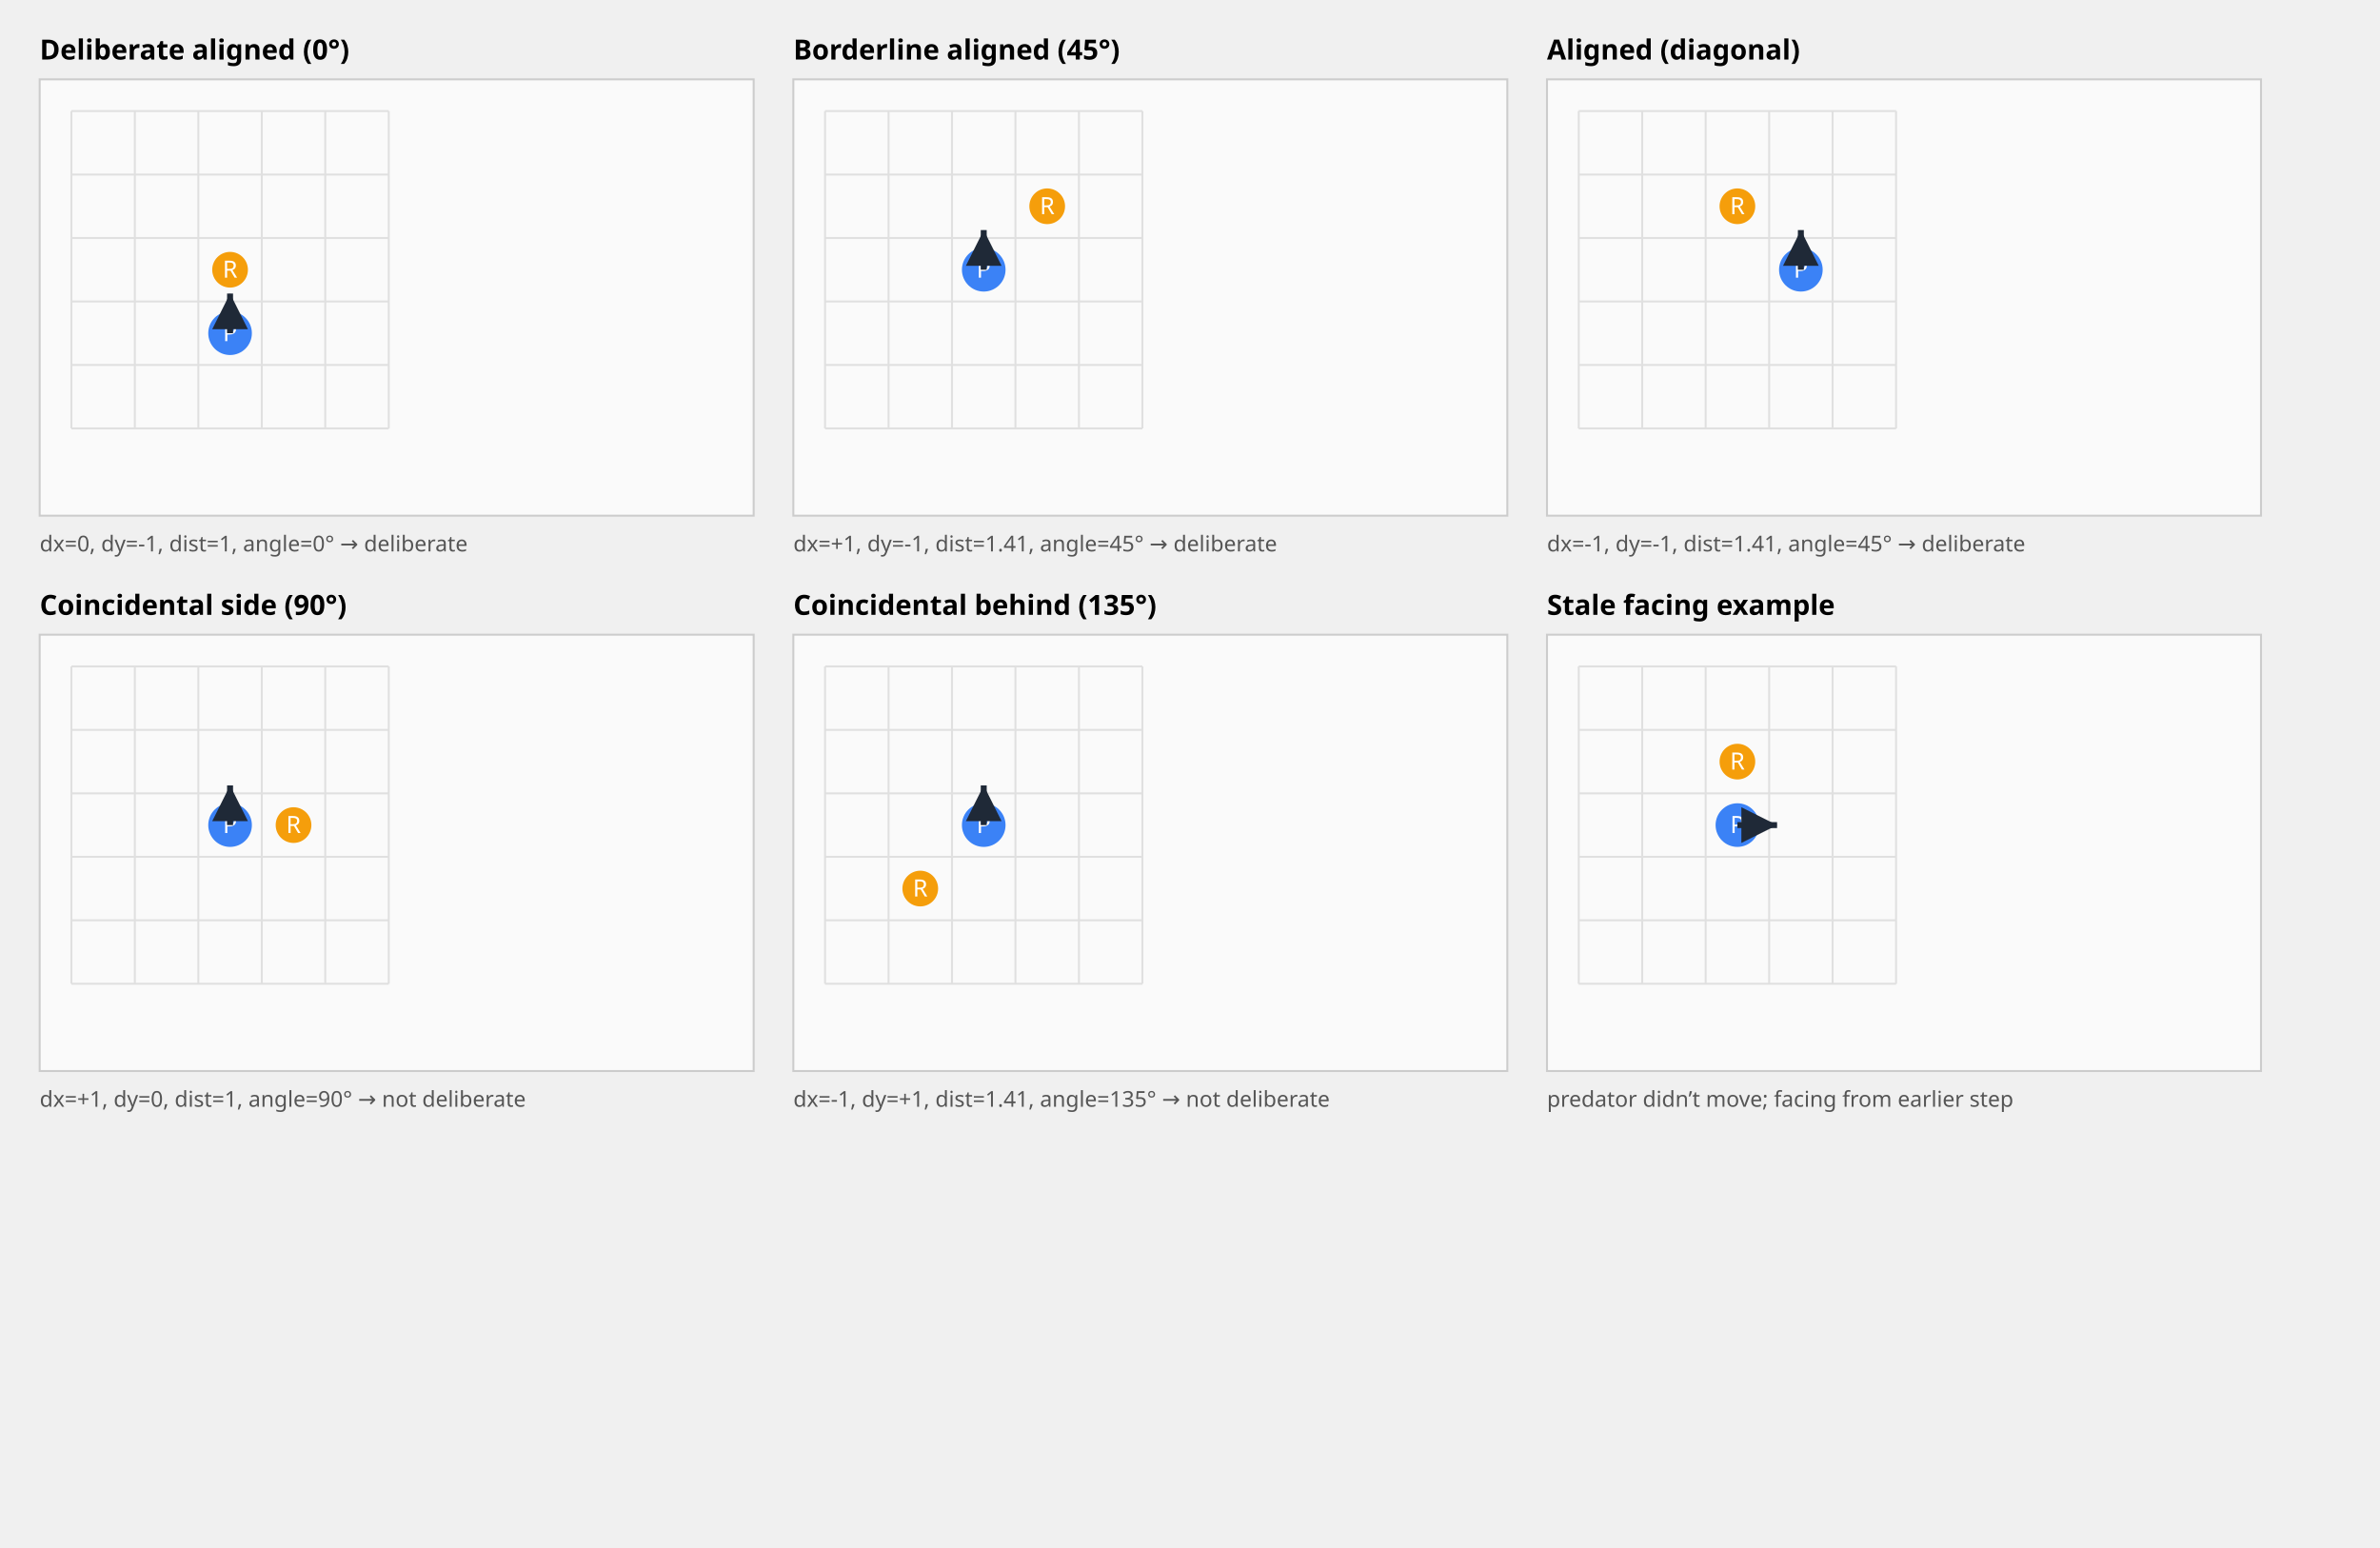
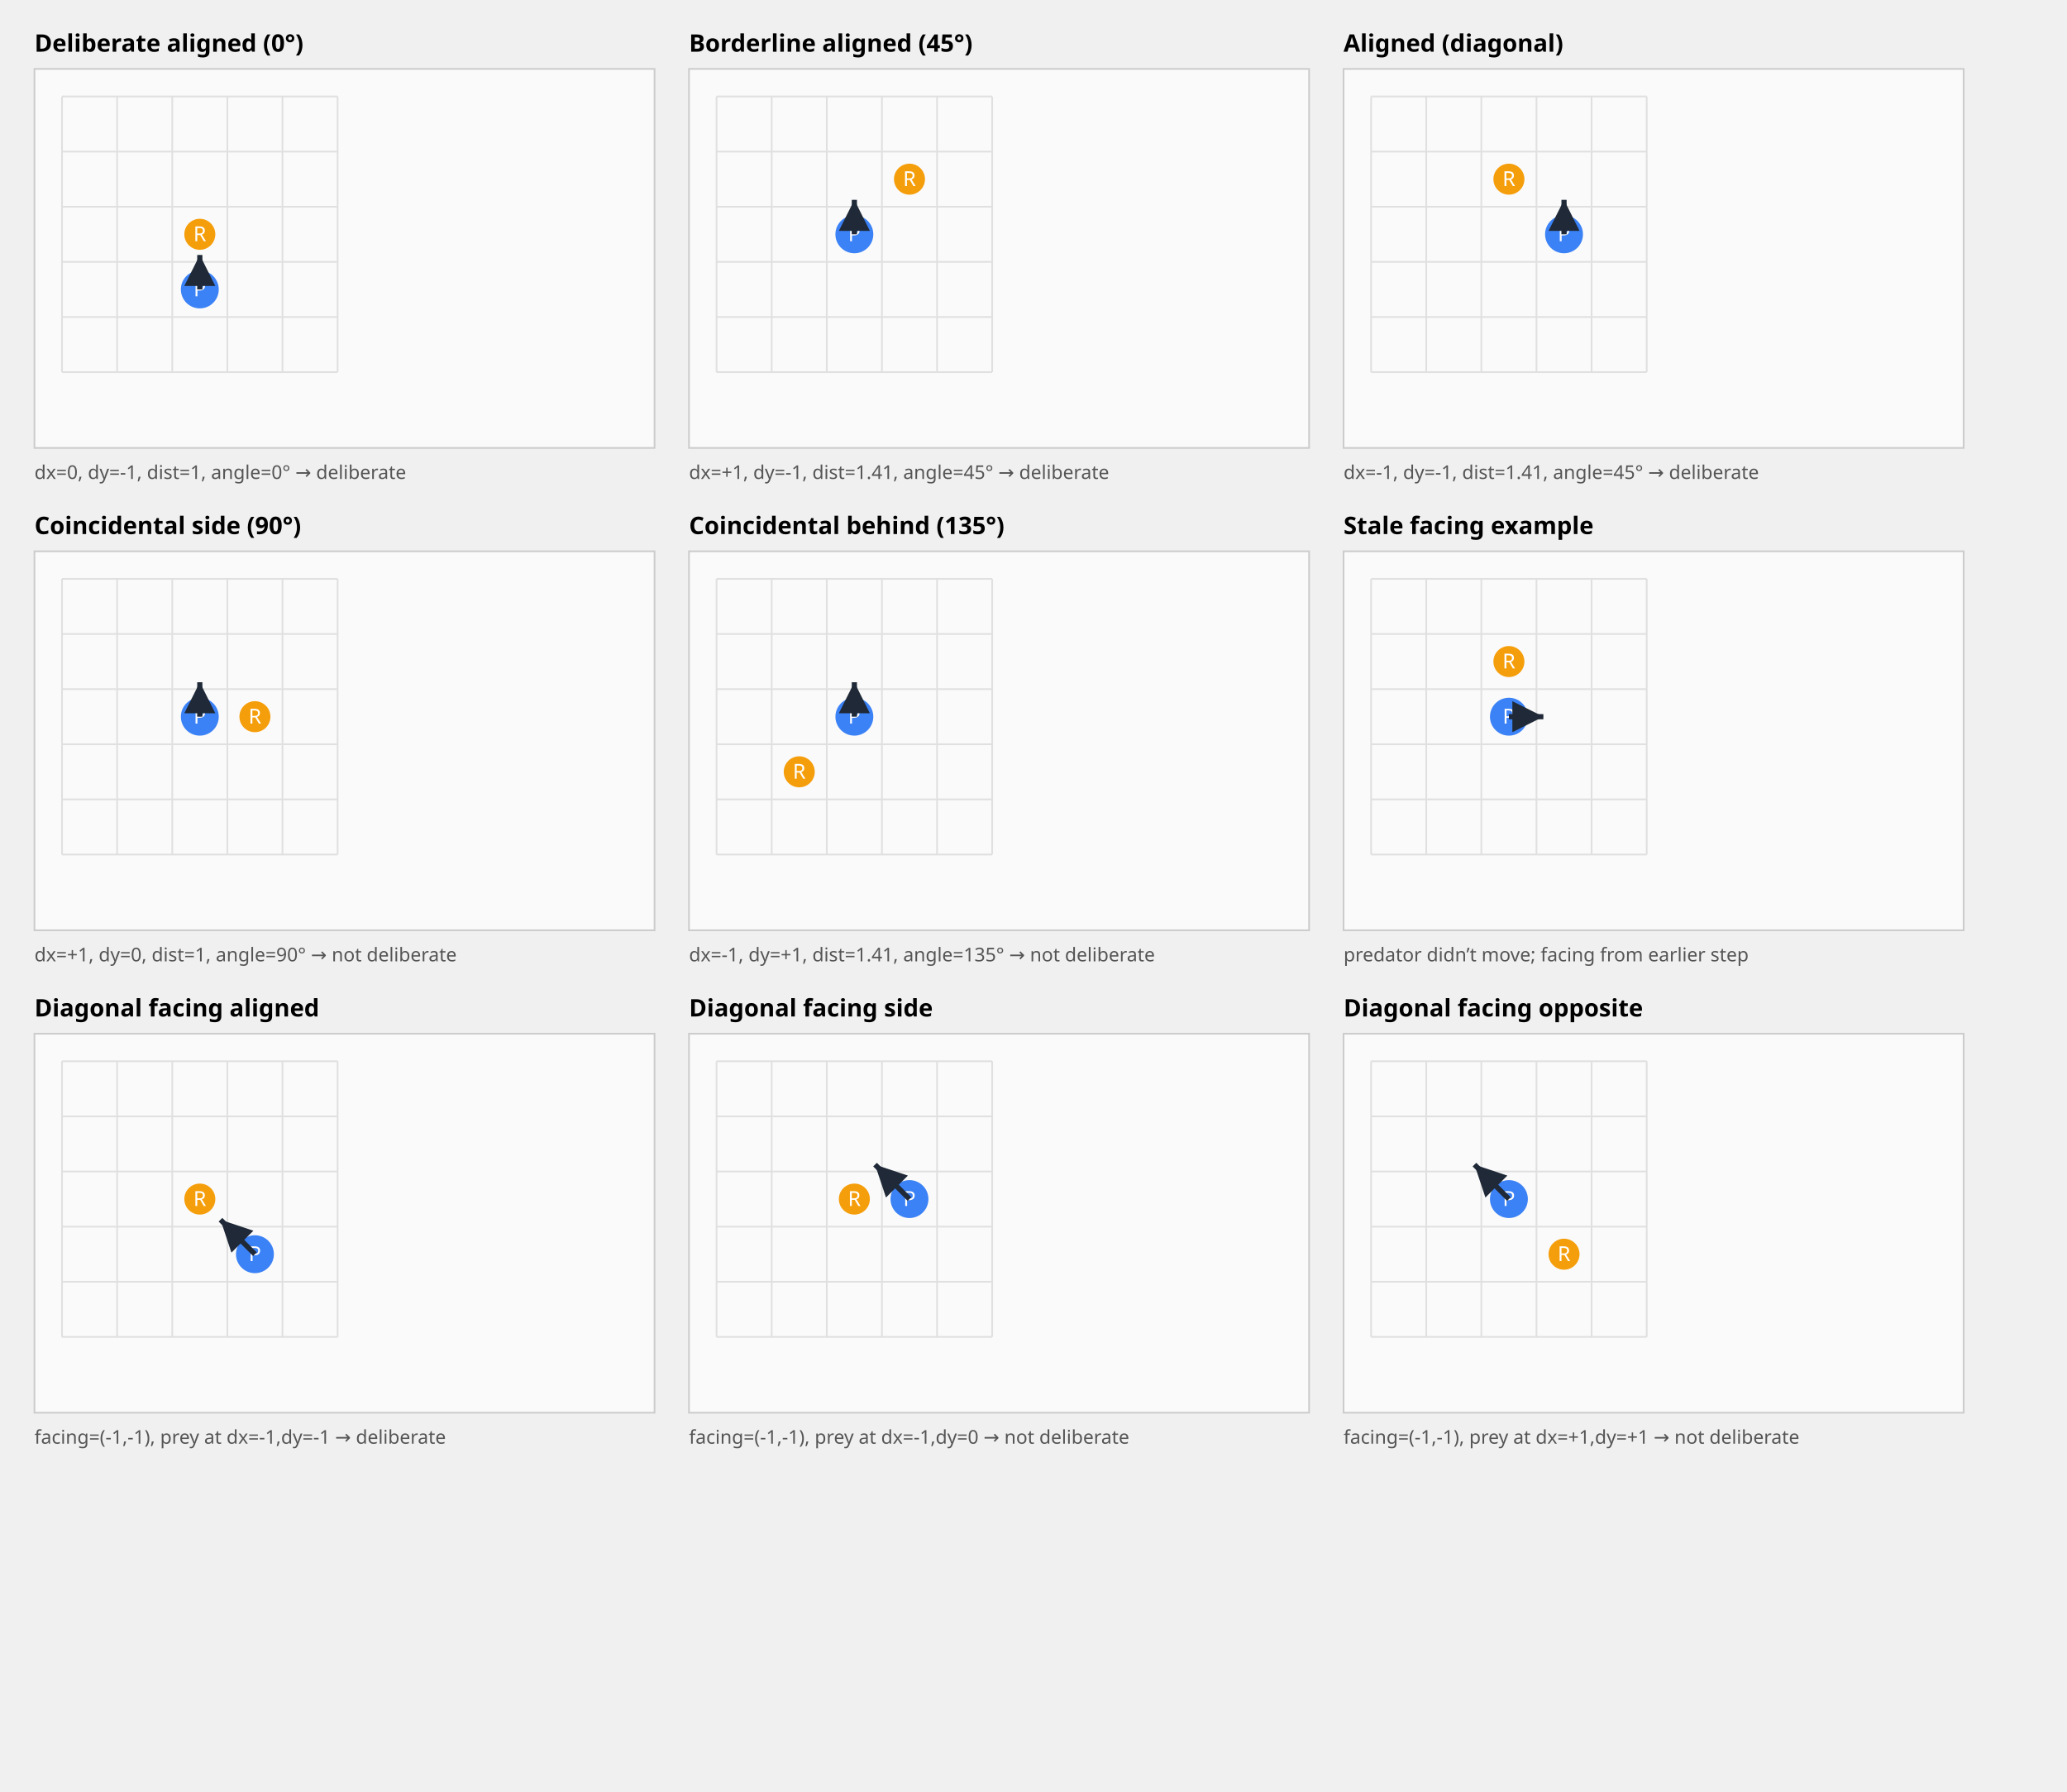
- <svg xmlns="http://www.w3.org/2000/svg" width="1200" height="780" viewBox="0 0 1200 780">
+ <svg xmlns="http://www.w3.org/2000/svg" width="1200" height="1040" viewBox="0 0 1200 1040">
  <defs>
    <marker id="arrow" markerWidth="10" markerHeight="10" refX="6" refY="3" orient="auto" markerUnits="strokeWidth">
      <path d="M0,0 L0,6 L6,3 z" fill="#1f2937" />
    </marker>
  </defs>
  <style>
  .title { font: 14px sans-serif; font-weight: 600; }
  .label { font: 12px sans-serif; }
  .note { font: 11px sans-serif; fill: #555; }
</style>
  <text x="20" y="30" class="title">Deliberate aligned (0°)</text>
  <rect x="20" y="40" width="360" height="220" fill="#fafafa" stroke="#ccc" />
  <line x1="36" y1="56" x2="36" y2="216" stroke="#e0e0e0" stroke-width="1" />
  <line x1="68" y1="56" x2="68" y2="216" stroke="#e0e0e0" stroke-width="1" />
  <line x1="100" y1="56" x2="100" y2="216" stroke="#e0e0e0" stroke-width="1" />
  <line x1="132" y1="56" x2="132" y2="216" stroke="#e0e0e0" stroke-width="1" />
  <line x1="164" y1="56" x2="164" y2="216" stroke="#e0e0e0" stroke-width="1" />
  <line x1="196" y1="56" x2="196" y2="216" stroke="#e0e0e0" stroke-width="1" />
  <line x1="36" y1="56" x2="196" y2="56" stroke="#e0e0e0" stroke-width="1" />
  <line x1="36" y1="88" x2="196" y2="88" stroke="#e0e0e0" stroke-width="1" />
  <line x1="36" y1="120" x2="196" y2="120" stroke="#e0e0e0" stroke-width="1" />
  <line x1="36" y1="152" x2="196" y2="152" stroke="#e0e0e0" stroke-width="1" />
  <line x1="36" y1="184" x2="196" y2="184" stroke="#e0e0e0" stroke-width="1" />
  <line x1="36" y1="216" x2="196" y2="216" stroke="#e0e0e0" stroke-width="1" />
  <circle cx="116.0" cy="168.0" r="11" fill="#3b82f6" />
  <text x="116.0" y="172.0" text-anchor="middle" fill="#fff" class="label">P</text>
  <circle cx="116.0" cy="136.0" r="9" fill="#f59e0b" />
  <text x="116.0" y="140.0" text-anchor="middle" fill="#fff" class="label">R</text>
  <line x1="116.0" y1="168.0" x2="116.0" y2="148.0" stroke="#1f2937" stroke-width="3" marker-end="url(#arrow)" />
  <text x="20" y="278" class="note">dx=0, dy=-1, dist=1, angle=0° → deliberate</text>
  <text x="400" y="30" class="title">Borderline aligned (45°)</text>
  <rect x="400" y="40" width="360" height="220" fill="#fafafa" stroke="#ccc" />
  <line x1="416" y1="56" x2="416" y2="216" stroke="#e0e0e0" stroke-width="1" />
  <line x1="448" y1="56" x2="448" y2="216" stroke="#e0e0e0" stroke-width="1" />
  <line x1="480" y1="56" x2="480" y2="216" stroke="#e0e0e0" stroke-width="1" />
  <line x1="512" y1="56" x2="512" y2="216" stroke="#e0e0e0" stroke-width="1" />
  <line x1="544" y1="56" x2="544" y2="216" stroke="#e0e0e0" stroke-width="1" />
  <line x1="576" y1="56" x2="576" y2="216" stroke="#e0e0e0" stroke-width="1" />
  <line x1="416" y1="56" x2="576" y2="56" stroke="#e0e0e0" stroke-width="1" />
  <line x1="416" y1="88" x2="576" y2="88" stroke="#e0e0e0" stroke-width="1" />
  <line x1="416" y1="120" x2="576" y2="120" stroke="#e0e0e0" stroke-width="1" />
  <line x1="416" y1="152" x2="576" y2="152" stroke="#e0e0e0" stroke-width="1" />
  <line x1="416" y1="184" x2="576" y2="184" stroke="#e0e0e0" stroke-width="1" />
  <line x1="416" y1="216" x2="576" y2="216" stroke="#e0e0e0" stroke-width="1" />
  <circle cx="496.0" cy="136.0" r="11" fill="#3b82f6" />
  <text x="496.0" y="140.0" text-anchor="middle" fill="#fff" class="label">P</text>
  <circle cx="528.0" cy="104.0" r="9" fill="#f59e0b" />
  <text x="528.0" y="108.0" text-anchor="middle" fill="#fff" class="label">R</text>
  <line x1="496.0" y1="136.0" x2="496.0" y2="116.0" stroke="#1f2937" stroke-width="3" marker-end="url(#arrow)" />
  <text x="400" y="278" class="note">dx=+1, dy=-1, dist=1.41, angle=45° → deliberate</text>
  <text x="780" y="30" class="title">Aligned (diagonal)</text>
  <rect x="780" y="40" width="360" height="220" fill="#fafafa" stroke="#ccc" />
  <line x1="796" y1="56" x2="796" y2="216" stroke="#e0e0e0" stroke-width="1" />
  <line x1="828" y1="56" x2="828" y2="216" stroke="#e0e0e0" stroke-width="1" />
  <line x1="860" y1="56" x2="860" y2="216" stroke="#e0e0e0" stroke-width="1" />
  <line x1="892" y1="56" x2="892" y2="216" stroke="#e0e0e0" stroke-width="1" />
  <line x1="924" y1="56" x2="924" y2="216" stroke="#e0e0e0" stroke-width="1" />
  <line x1="956" y1="56" x2="956" y2="216" stroke="#e0e0e0" stroke-width="1" />
  <line x1="796" y1="56" x2="956" y2="56" stroke="#e0e0e0" stroke-width="1" />
  <line x1="796" y1="88" x2="956" y2="88" stroke="#e0e0e0" stroke-width="1" />
  <line x1="796" y1="120" x2="956" y2="120" stroke="#e0e0e0" stroke-width="1" />
  <line x1="796" y1="152" x2="956" y2="152" stroke="#e0e0e0" stroke-width="1" />
  <line x1="796" y1="184" x2="956" y2="184" stroke="#e0e0e0" stroke-width="1" />
  <line x1="796" y1="216" x2="956" y2="216" stroke="#e0e0e0" stroke-width="1" />
  <circle cx="908.0" cy="136.0" r="11" fill="#3b82f6" />
  <text x="908.0" y="140.0" text-anchor="middle" fill="#fff" class="label">P</text>
  <circle cx="876.0" cy="104.0" r="9" fill="#f59e0b" />
  <text x="876.0" y="108.0" text-anchor="middle" fill="#fff" class="label">R</text>
  <line x1="908.0" y1="136.0" x2="908.0" y2="116.0" stroke="#1f2937" stroke-width="3" marker-end="url(#arrow)" />
  <text x="780" y="278" class="note">dx=-1, dy=-1, dist=1.41, angle=45° → deliberate</text>
  <text x="20" y="310" class="title">Coincidental side (90°)</text>
  <rect x="20" y="320" width="360" height="220" fill="#fafafa" stroke="#ccc" />
  <line x1="36" y1="336" x2="36" y2="496" stroke="#e0e0e0" stroke-width="1" />
  <line x1="68" y1="336" x2="68" y2="496" stroke="#e0e0e0" stroke-width="1" />
  <line x1="100" y1="336" x2="100" y2="496" stroke="#e0e0e0" stroke-width="1" />
  <line x1="132" y1="336" x2="132" y2="496" stroke="#e0e0e0" stroke-width="1" />
  <line x1="164" y1="336" x2="164" y2="496" stroke="#e0e0e0" stroke-width="1" />
  <line x1="196" y1="336" x2="196" y2="496" stroke="#e0e0e0" stroke-width="1" />
  <line x1="36" y1="336" x2="196" y2="336" stroke="#e0e0e0" stroke-width="1" />
  <line x1="36" y1="368" x2="196" y2="368" stroke="#e0e0e0" stroke-width="1" />
  <line x1="36" y1="400" x2="196" y2="400" stroke="#e0e0e0" stroke-width="1" />
  <line x1="36" y1="432" x2="196" y2="432" stroke="#e0e0e0" stroke-width="1" />
  <line x1="36" y1="464" x2="196" y2="464" stroke="#e0e0e0" stroke-width="1" />
  <line x1="36" y1="496" x2="196" y2="496" stroke="#e0e0e0" stroke-width="1" />
  <circle cx="116.0" cy="416.0" r="11" fill="#3b82f6" />
  <text x="116.0" y="420.0" text-anchor="middle" fill="#fff" class="label">P</text>
  <circle cx="148.0" cy="416.0" r="9" fill="#f59e0b" />
  <text x="148.0" y="420.0" text-anchor="middle" fill="#fff" class="label">R</text>
  <line x1="116.0" y1="416.0" x2="116.0" y2="396.0" stroke="#1f2937" stroke-width="3" marker-end="url(#arrow)" />
  <text x="20" y="558" class="note">dx=+1, dy=0, dist=1, angle=90° → not deliberate</text>
  <text x="400" y="310" class="title">Coincidental behind (135°)</text>
  <rect x="400" y="320" width="360" height="220" fill="#fafafa" stroke="#ccc" />
  <line x1="416" y1="336" x2="416" y2="496" stroke="#e0e0e0" stroke-width="1" />
  <line x1="448" y1="336" x2="448" y2="496" stroke="#e0e0e0" stroke-width="1" />
  <line x1="480" y1="336" x2="480" y2="496" stroke="#e0e0e0" stroke-width="1" />
  <line x1="512" y1="336" x2="512" y2="496" stroke="#e0e0e0" stroke-width="1" />
  <line x1="544" y1="336" x2="544" y2="496" stroke="#e0e0e0" stroke-width="1" />
  <line x1="576" y1="336" x2="576" y2="496" stroke="#e0e0e0" stroke-width="1" />
  <line x1="416" y1="336" x2="576" y2="336" stroke="#e0e0e0" stroke-width="1" />
  <line x1="416" y1="368" x2="576" y2="368" stroke="#e0e0e0" stroke-width="1" />
  <line x1="416" y1="400" x2="576" y2="400" stroke="#e0e0e0" stroke-width="1" />
  <line x1="416" y1="432" x2="576" y2="432" stroke="#e0e0e0" stroke-width="1" />
  <line x1="416" y1="464" x2="576" y2="464" stroke="#e0e0e0" stroke-width="1" />
  <line x1="416" y1="496" x2="576" y2="496" stroke="#e0e0e0" stroke-width="1" />
  <circle cx="496.0" cy="416.0" r="11" fill="#3b82f6" />
  <text x="496.0" y="420.0" text-anchor="middle" fill="#fff" class="label">P</text>
  <circle cx="464.0" cy="448.0" r="9" fill="#f59e0b" />
  <text x="464.0" y="452.0" text-anchor="middle" fill="#fff" class="label">R</text>
  <line x1="496.0" y1="416.0" x2="496.0" y2="396.0" stroke="#1f2937" stroke-width="3" marker-end="url(#arrow)" />
  <text x="400" y="558" class="note">dx=-1, dy=+1, dist=1.41, angle=135° → not deliberate</text>
  <text x="780" y="310" class="title">Stale facing example</text>
  <rect x="780" y="320" width="360" height="220" fill="#fafafa" stroke="#ccc" />
  <line x1="796" y1="336" x2="796" y2="496" stroke="#e0e0e0" stroke-width="1" />
  <line x1="828" y1="336" x2="828" y2="496" stroke="#e0e0e0" stroke-width="1" />
  <line x1="860" y1="336" x2="860" y2="496" stroke="#e0e0e0" stroke-width="1" />
  <line x1="892" y1="336" x2="892" y2="496" stroke="#e0e0e0" stroke-width="1" />
  <line x1="924" y1="336" x2="924" y2="496" stroke="#e0e0e0" stroke-width="1" />
  <line x1="956" y1="336" x2="956" y2="496" stroke="#e0e0e0" stroke-width="1" />
  <line x1="796" y1="336" x2="956" y2="336" stroke="#e0e0e0" stroke-width="1" />
  <line x1="796" y1="368" x2="956" y2="368" stroke="#e0e0e0" stroke-width="1" />
  <line x1="796" y1="400" x2="956" y2="400" stroke="#e0e0e0" stroke-width="1" />
  <line x1="796" y1="432" x2="956" y2="432" stroke="#e0e0e0" stroke-width="1" />
  <line x1="796" y1="464" x2="956" y2="464" stroke="#e0e0e0" stroke-width="1" />
  <line x1="796" y1="496" x2="956" y2="496" stroke="#e0e0e0" stroke-width="1" />
  <circle cx="876.0" cy="416.0" r="11" fill="#3b82f6" />
  <text x="876.0" y="420.0" text-anchor="middle" fill="#fff" class="label">P</text>
  <circle cx="876.0" cy="384.0" r="9" fill="#f59e0b" />
  <text x="876.0" y="388.0" text-anchor="middle" fill="#fff" class="label">R</text>
  <line x1="876.0" y1="416.0" x2="896.0" y2="416.0" stroke="#1f2937" stroke-width="3" marker-end="url(#arrow)" />
  <text x="780" y="558" class="note">predator didn’t move; facing from earlier step</text>
+   <text x="20" y="590" class="title">Diagonal facing aligned</text>
+   <rect x="20" y="600" width="360" height="220" fill="#fafafa" stroke="#ccc" />
+   <line x1="36" y1="616" x2="36" y2="776" stroke="#e0e0e0" stroke-width="1" />
+   <line x1="68" y1="616" x2="68" y2="776" stroke="#e0e0e0" stroke-width="1" />
+   <line x1="100" y1="616" x2="100" y2="776" stroke="#e0e0e0" stroke-width="1" />
+   <line x1="132" y1="616" x2="132" y2="776" stroke="#e0e0e0" stroke-width="1" />
+   <line x1="164" y1="616" x2="164" y2="776" stroke="#e0e0e0" stroke-width="1" />
+   <line x1="196" y1="616" x2="196" y2="776" stroke="#e0e0e0" stroke-width="1" />
+   <line x1="36" y1="616" x2="196" y2="616" stroke="#e0e0e0" stroke-width="1" />
+   <line x1="36" y1="648" x2="196" y2="648" stroke="#e0e0e0" stroke-width="1" />
+   <line x1="36" y1="680" x2="196" y2="680" stroke="#e0e0e0" stroke-width="1" />
+   <line x1="36" y1="712" x2="196" y2="712" stroke="#e0e0e0" stroke-width="1" />
+   <line x1="36" y1="744" x2="196" y2="744" stroke="#e0e0e0" stroke-width="1" />
+   <line x1="36" y1="776" x2="196" y2="776" stroke="#e0e0e0" stroke-width="1" />
+   <circle cx="148.0" cy="728.0" r="11" fill="#3b82f6" />
+   <text x="148.0" y="732.0" text-anchor="middle" fill="#fff" class="label">P</text>
+   <circle cx="116.0" cy="696.0" r="9" fill="#f59e0b" />
+   <text x="116.0" y="700.0" text-anchor="middle" fill="#fff" class="label">R</text>
+   <line x1="148.0" y1="728.0" x2="128.0" y2="708.0" stroke="#1f2937" stroke-width="3" marker-end="url(#arrow)" />
+   <text x="20" y="838" class="note">facing=(-1,-1), prey at dx=-1,dy=-1 → deliberate</text>
+   <text x="400" y="590" class="title">Diagonal facing side</text>
+   <rect x="400" y="600" width="360" height="220" fill="#fafafa" stroke="#ccc" />
+   <line x1="416" y1="616" x2="416" y2="776" stroke="#e0e0e0" stroke-width="1" />
+   <line x1="448" y1="616" x2="448" y2="776" stroke="#e0e0e0" stroke-width="1" />
+   <line x1="480" y1="616" x2="480" y2="776" stroke="#e0e0e0" stroke-width="1" />
+   <line x1="512" y1="616" x2="512" y2="776" stroke="#e0e0e0" stroke-width="1" />
+   <line x1="544" y1="616" x2="544" y2="776" stroke="#e0e0e0" stroke-width="1" />
+   <line x1="576" y1="616" x2="576" y2="776" stroke="#e0e0e0" stroke-width="1" />
+   <line x1="416" y1="616" x2="576" y2="616" stroke="#e0e0e0" stroke-width="1" />
+   <line x1="416" y1="648" x2="576" y2="648" stroke="#e0e0e0" stroke-width="1" />
+   <line x1="416" y1="680" x2="576" y2="680" stroke="#e0e0e0" stroke-width="1" />
+   <line x1="416" y1="712" x2="576" y2="712" stroke="#e0e0e0" stroke-width="1" />
+   <line x1="416" y1="744" x2="576" y2="744" stroke="#e0e0e0" stroke-width="1" />
+   <line x1="416" y1="776" x2="576" y2="776" stroke="#e0e0e0" stroke-width="1" />
+   <circle cx="528.0" cy="696.0" r="11" fill="#3b82f6" />
+   <text x="528.0" y="700.0" text-anchor="middle" fill="#fff" class="label">P</text>
+   <circle cx="496.0" cy="696.0" r="9" fill="#f59e0b" />
+   <text x="496.0" y="700.0" text-anchor="middle" fill="#fff" class="label">R</text>
+   <line x1="528.0" y1="696.0" x2="508.0" y2="676.0" stroke="#1f2937" stroke-width="3" marker-end="url(#arrow)" />
+   <text x="400" y="838" class="note">facing=(-1,-1), prey at dx=-1,dy=0 → not deliberate</text>
+   <text x="780" y="590" class="title">Diagonal facing opposite</text>
+   <rect x="780" y="600" width="360" height="220" fill="#fafafa" stroke="#ccc" />
+   <line x1="796" y1="616" x2="796" y2="776" stroke="#e0e0e0" stroke-width="1" />
+   <line x1="828" y1="616" x2="828" y2="776" stroke="#e0e0e0" stroke-width="1" />
+   <line x1="860" y1="616" x2="860" y2="776" stroke="#e0e0e0" stroke-width="1" />
+   <line x1="892" y1="616" x2="892" y2="776" stroke="#e0e0e0" stroke-width="1" />
+   <line x1="924" y1="616" x2="924" y2="776" stroke="#e0e0e0" stroke-width="1" />
+   <line x1="956" y1="616" x2="956" y2="776" stroke="#e0e0e0" stroke-width="1" />
+   <line x1="796" y1="616" x2="956" y2="616" stroke="#e0e0e0" stroke-width="1" />
+   <line x1="796" y1="648" x2="956" y2="648" stroke="#e0e0e0" stroke-width="1" />
+   <line x1="796" y1="680" x2="956" y2="680" stroke="#e0e0e0" stroke-width="1" />
+   <line x1="796" y1="712" x2="956" y2="712" stroke="#e0e0e0" stroke-width="1" />
+   <line x1="796" y1="744" x2="956" y2="744" stroke="#e0e0e0" stroke-width="1" />
+   <line x1="796" y1="776" x2="956" y2="776" stroke="#e0e0e0" stroke-width="1" />
+   <circle cx="876.0" cy="696.0" r="11" fill="#3b82f6" />
+   <text x="876.0" y="700.0" text-anchor="middle" fill="#fff" class="label">P</text>
+   <circle cx="908.0" cy="728.0" r="9" fill="#f59e0b" />
+   <text x="908.0" y="732.0" text-anchor="middle" fill="#fff" class="label">R</text>
+   <line x1="876.0" y1="696.0" x2="856.0" y2="676.0" stroke="#1f2937" stroke-width="3" marker-end="url(#arrow)" />
+   <text x="780" y="838" class="note">facing=(-1,-1), prey at dx=+1,dy=+1 → not deliberate</text>
</svg>
